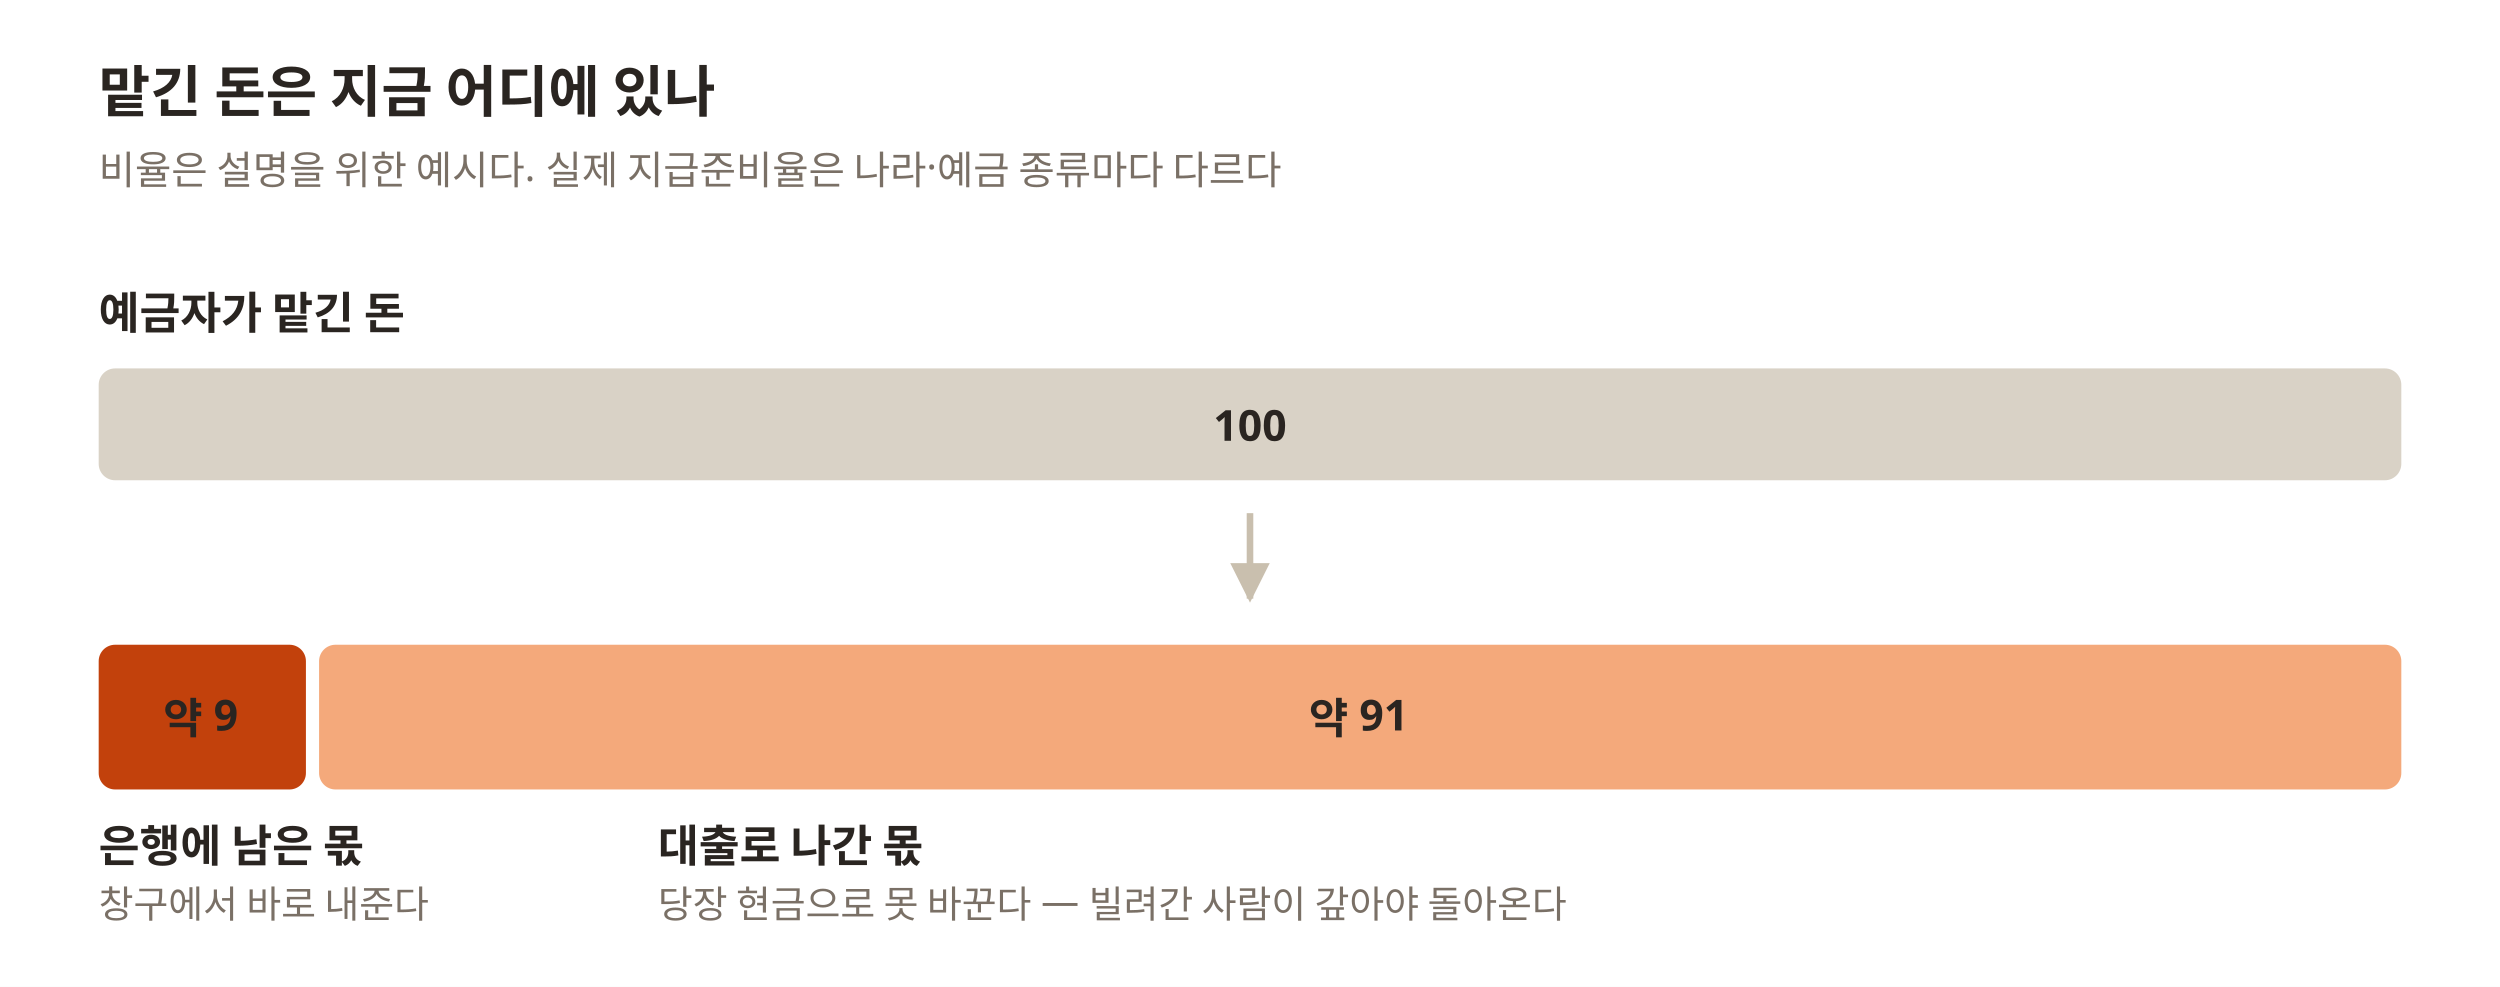
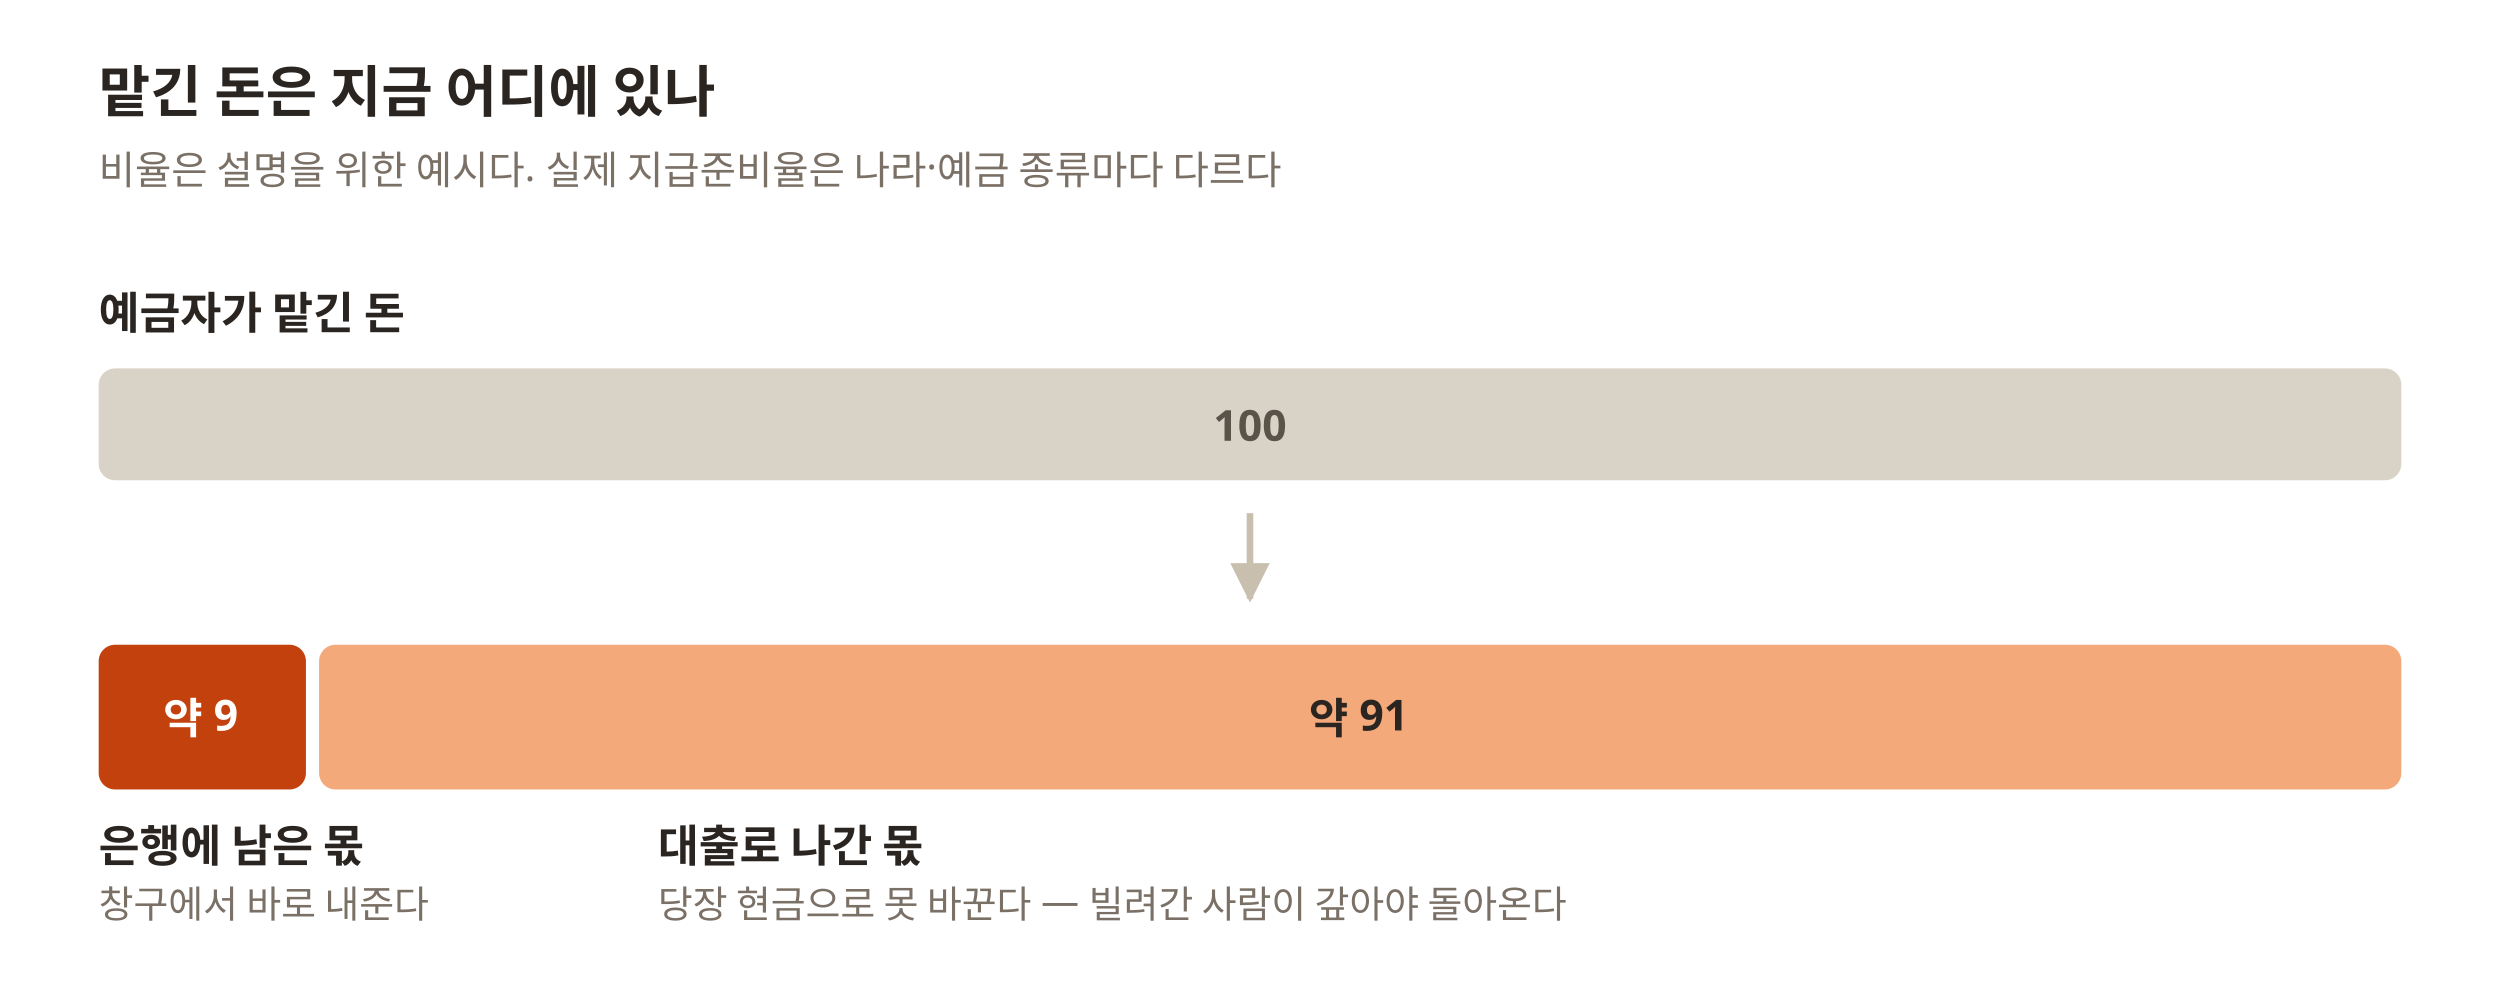
<svg xmlns="http://www.w3.org/2000/svg" viewBox="0 0 760 300" role="img" aria-label="예금 100 가운데 작은 일부만 지급준비금으로 은행에 남고 대부분은 대출로 나가 있음을 가로 막대로 나눠 보여주는 도식. 창구에서 바로 내줄 수 있는 몫이 훨씬 작다">
  <rect width="760" height="300" fill="#ffffff" />
  <style>
    text{font-family:'Pretendard',system-ui,sans-serif;fill:#2a2521}
    .title{font-size:17px;font-weight:700}
    .note{font-size:12px;fill:#7a7066}
    .lbl{font-size:13.5px;font-weight:700}
    .sub{font-size:11.5px;fill:#7a7066}
    .val{font-size:13px;font-weight:700}
  </style>
  <text class="title" x="30" y="34">맡긴 돈은 지금 어디에 있나</text>
  <text class="note" x="30" y="56">비율은 설명을 위한 예시다. 실제 지급준비율은 나라·예금 종류마다 다르다</text>
  <text class="lbl" x="30" y="100">예금자가 맡긴 돈</text>
  <rect x="30" y="112" width="700" height="34" rx="5" fill="#d9d2c6" />
-   <text class="val" x="380" y="134" text-anchor="middle" fill="#5a5349">100</text>
+   <text class="val" x="380" y="134" text-anchor="middle" style="fill:#5a5349">100</text>
  <path d="M380 156 V182" stroke="#c9bfae" stroke-width="2" marker-end="url(#a)" />
  <rect x="30" y="196" width="63" height="44" rx="5" fill="#c2410c" />
  <rect x="97" y="196" width="633" height="44" rx="5" fill="#f4a97b" />
-   <text class="val" x="61" y="223" text-anchor="middle" fill="#ffffff">약 9</text>
-   <text class="val" x="413" y="223" text-anchor="middle" fill="#8a4a1f">약 91</text>
+   <text class="val" x="61" y="223" text-anchor="middle" style="fill:#ffffff">약 9</text>
+   <text class="val" x="413" y="223" text-anchor="middle">약 91</text>
  <text class="lbl" x="30" y="262">은행에 남은 몫</text>
  <text class="sub" x="30" y="279">창구에서 바로 내준다</text>
  <text class="lbl" x="200" y="262">대출로 나간 몫</text>
  <text class="sub" x="200" y="279">당장 현금으로 못 바꾼다 — 빌려간 사람이 갚아야 돌아온다</text>
  <defs>
    <marker id="a" viewBox="0 0 10 10" refX="9" refY="5" markerWidth="6" markerHeight="6" orient="auto">
      <path d="M0 0 L10 5 L0 10 z" fill="#c9bfae" />
    </marker>
  </defs>
</svg>
